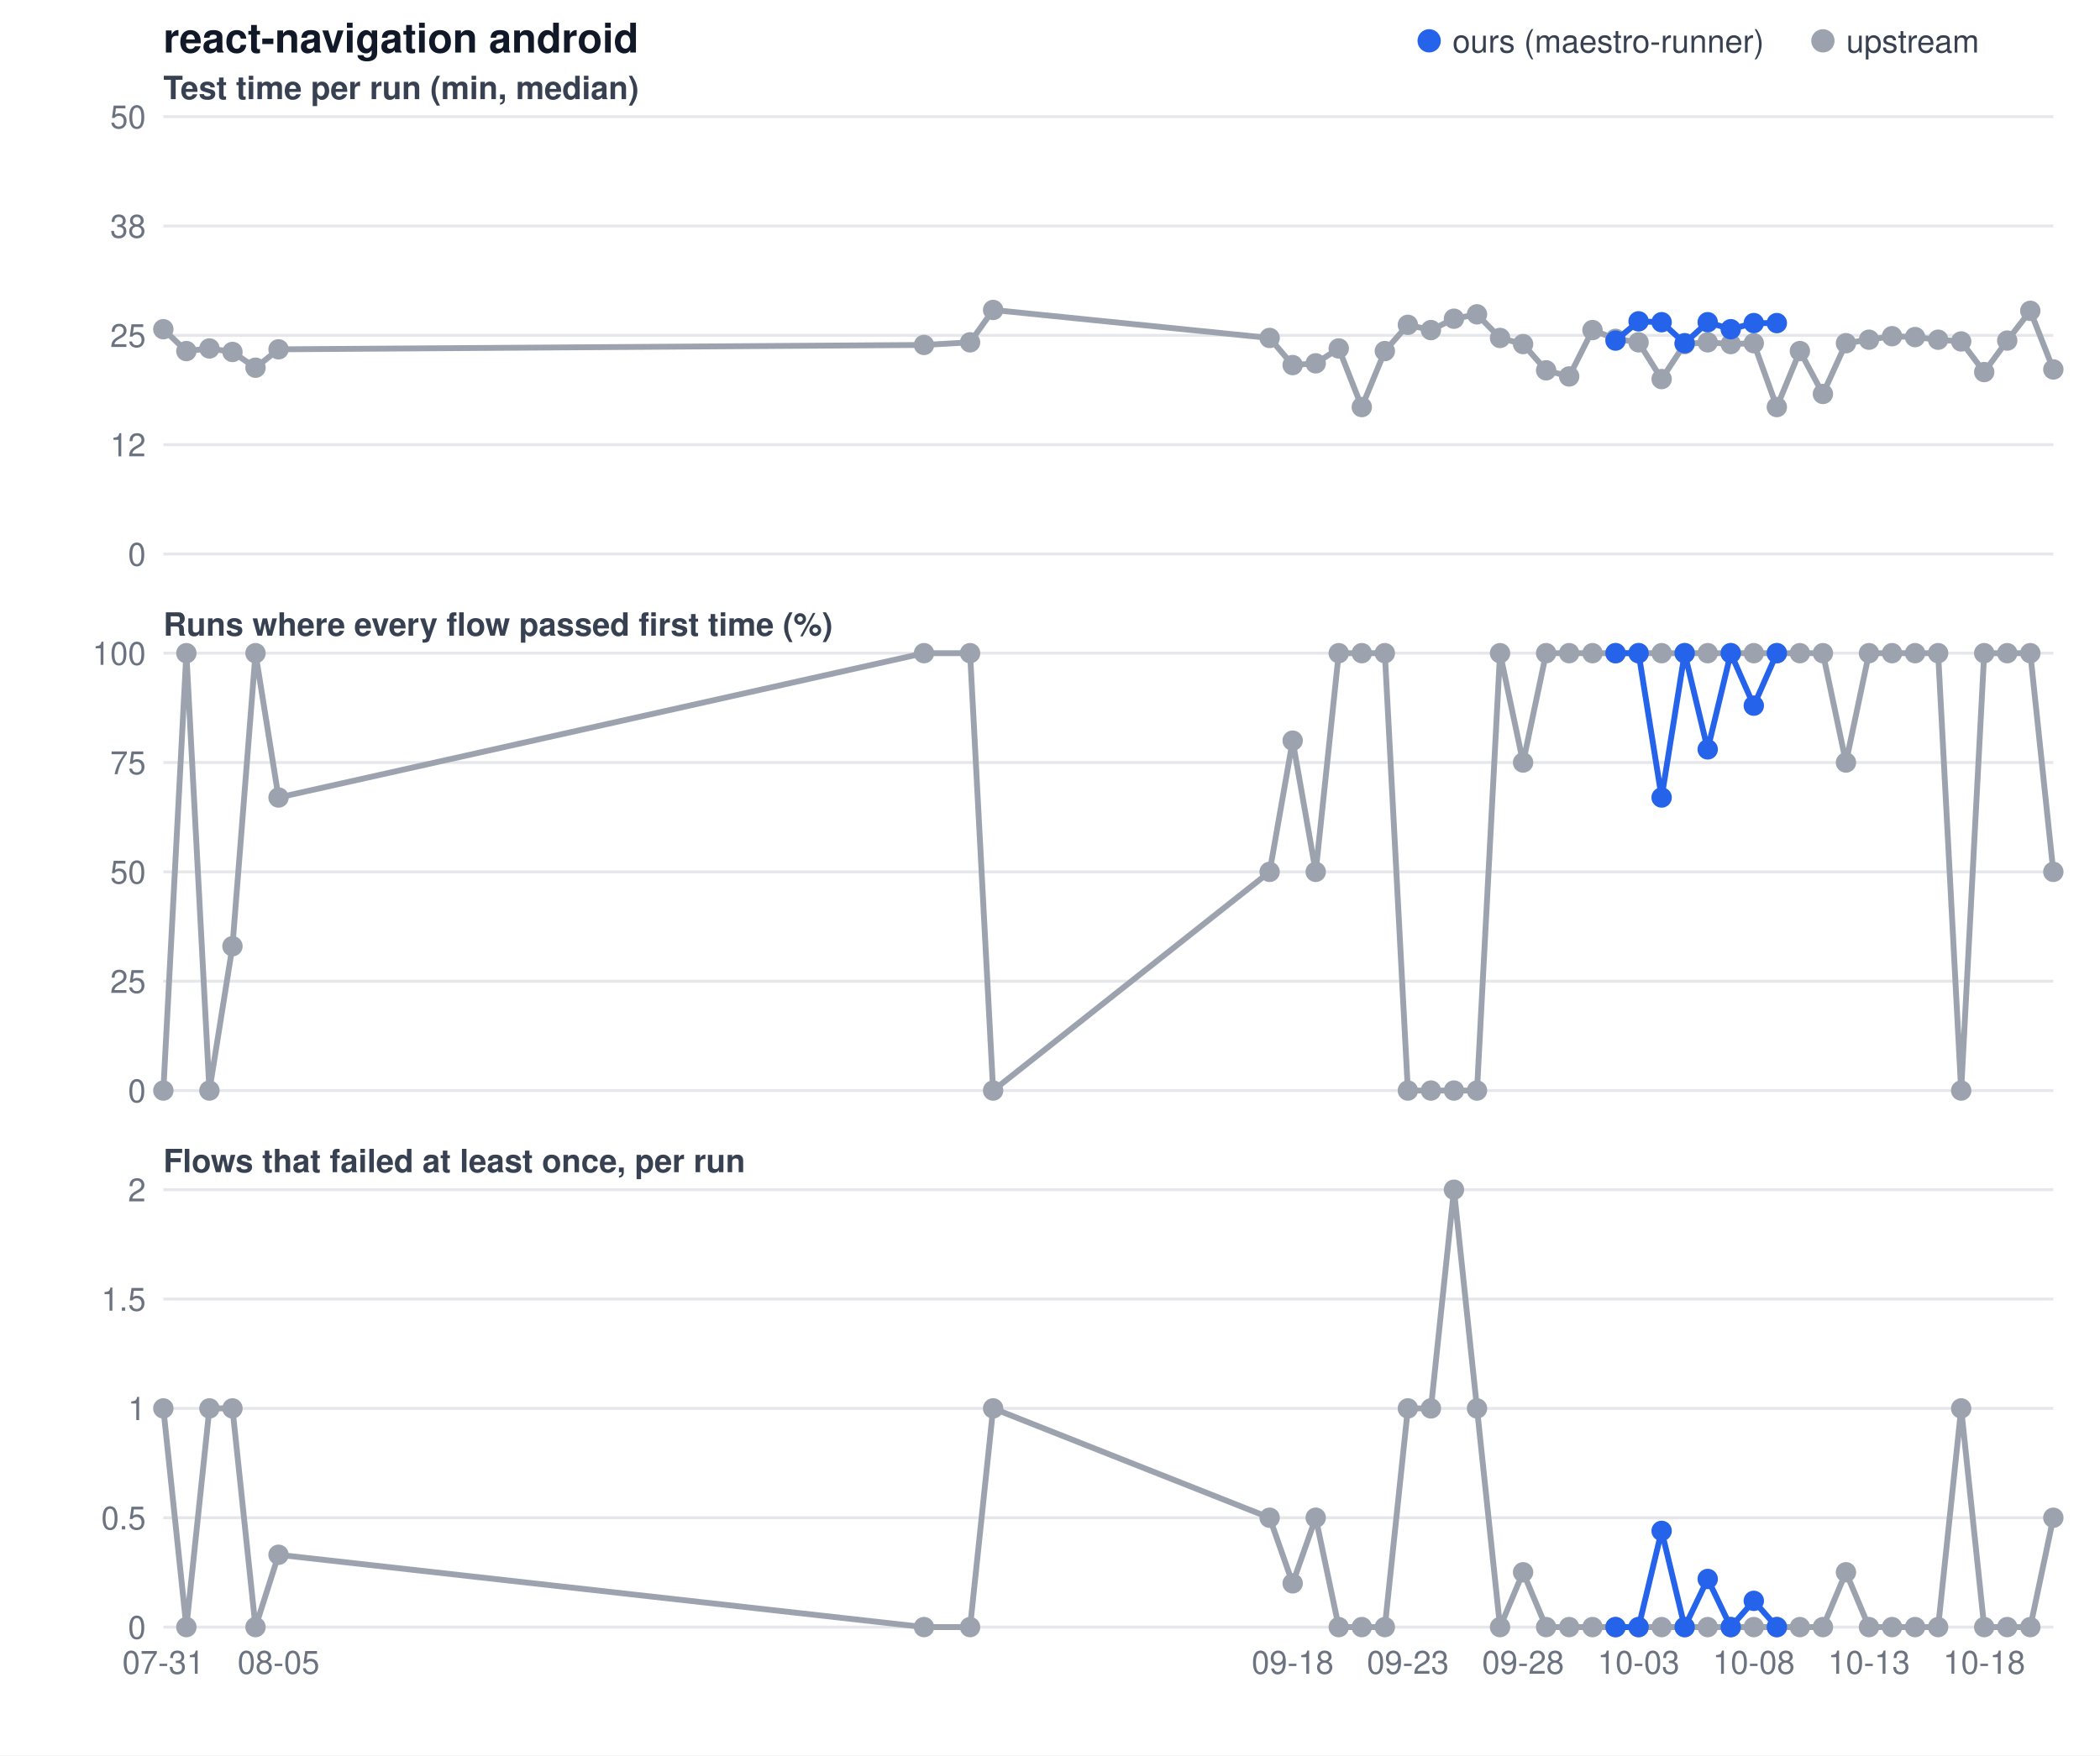
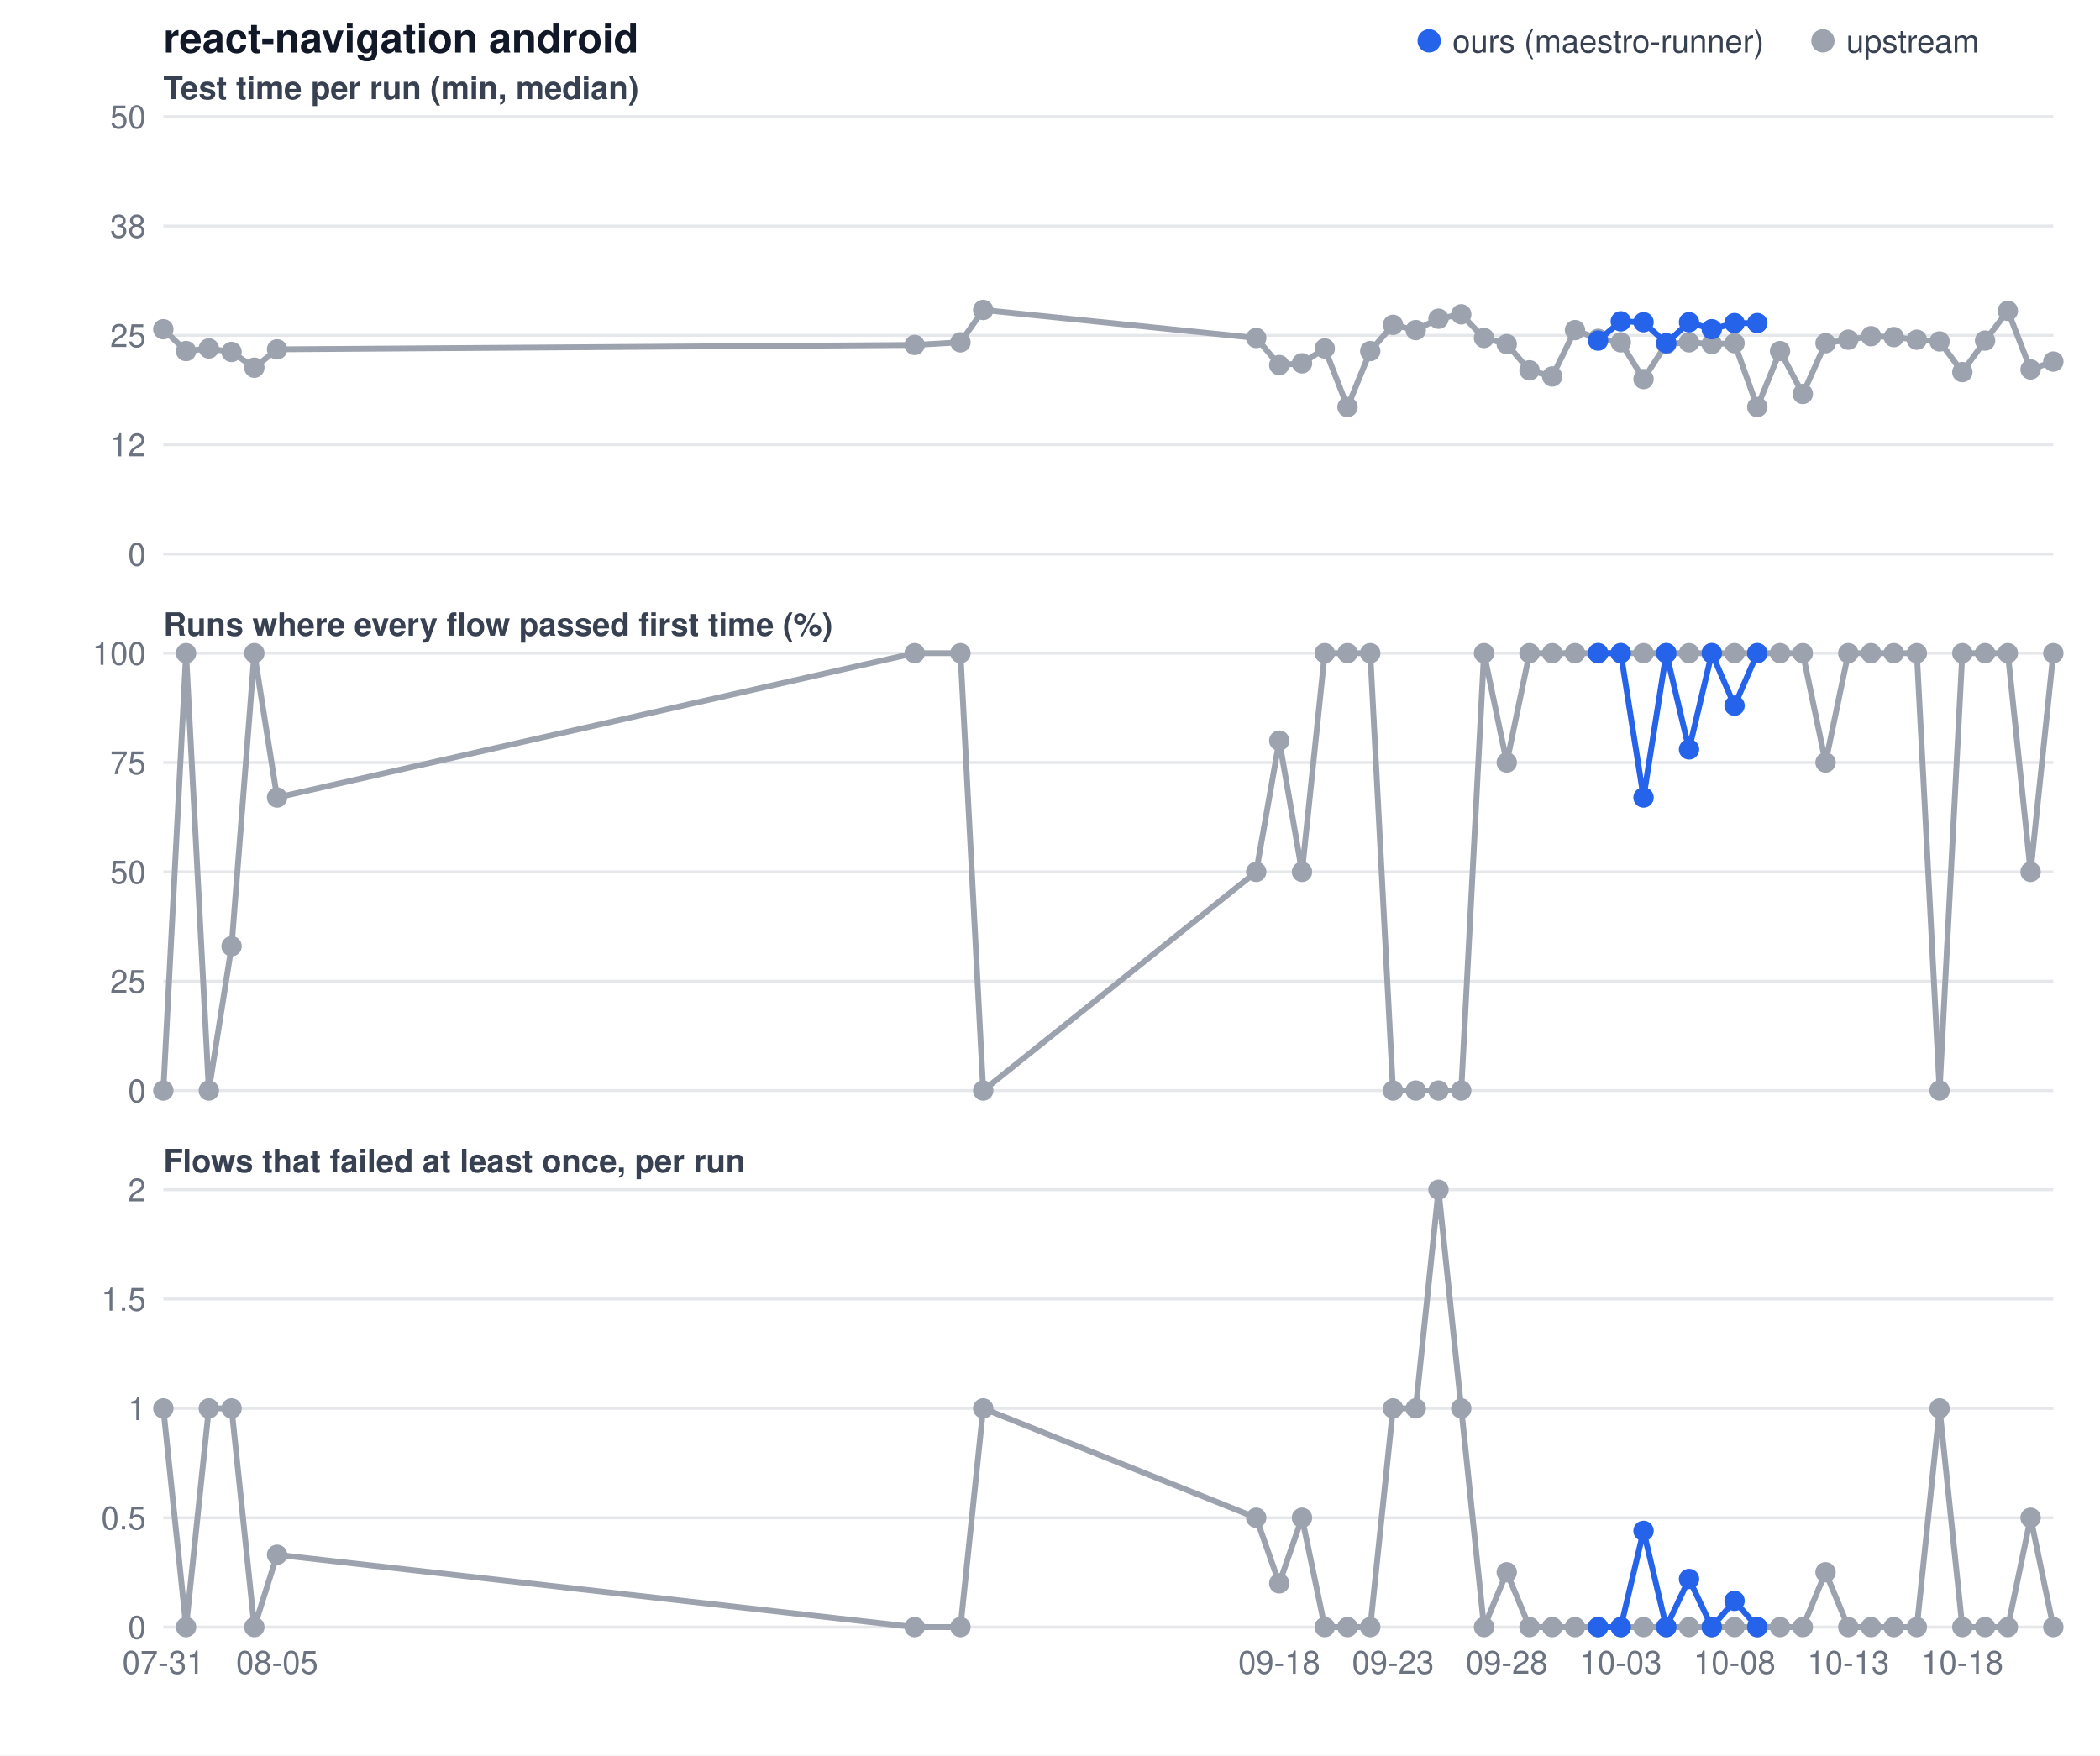
<svg xmlns="http://www.w3.org/2000/svg" width="720" height="602" font-family="-apple-system,Segoe UI,Helvetica,Arial,sans-serif" font-size="11">
  <rect width="100%" height="100%" fill="#ffffff" />
  <text x="56" y="18" font-size="14" font-weight="600" fill="#111827">react-navigation android</text>
  <circle cx="490" cy="14" r="4" fill="#2563eb" />
  <text x="498" y="18" fill="#374151">ours (maestro-runner)</text>
  <circle cx="625" cy="14" r="4" fill="#9ca3af" />
  <text x="633" y="18" fill="#374151">upstream</text>
  <text x="56" y="34" fill="#374151" font-weight="600">Test time per run (min, median)</text>
  <line x1="56" x2="704" y1="190.0" y2="190.0" stroke="#e5e7eb" />
  <text x="50" y="194.0" text-anchor="end" fill="#6b7280">0</text>
  <line x1="56" x2="704" y1="152.5" y2="152.5" stroke="#e5e7eb" />
  <text x="50" y="156.5" text-anchor="end" fill="#6b7280">12</text>
  <line x1="56" x2="704" y1="115.0" y2="115.0" stroke="#e5e7eb" />
  <text x="50" y="119.0" text-anchor="end" fill="#6b7280">25</text>
  <line x1="56" x2="704" y1="77.5" y2="77.5" stroke="#e5e7eb" />
  <text x="50" y="81.5" text-anchor="end" fill="#6b7280">38</text>
  <line x1="56" x2="704" y1="40.0" y2="40.0" stroke="#e5e7eb" />
  <text x="50" y="44.0" text-anchor="end" fill="#6b7280">50</text>
-   <polyline fill="none" stroke="#9ca3af" stroke-width="2" points="56.0,112.9 63.9,120.4 71.8,119.5 79.7,120.7 87.6,126.1 95.5,119.8 316.8,118.3 332.6,117.4 340.5,106.3 435.3,115.9 443.2,125.2 451.1,124.6 459.0,119.5 466.9,139.6 474.8,120.4 482.7,111.4 490.6,113.2 498.5,109.3 506.4,107.8 514.3,115.9 522.2,118.0 530.1,127.0 538.0,129.1 546.0,113.2 553.9,116.2 561.8,117.4 569.7,130.0 577.6,118.0 585.5,117.4 593.4,118.0 601.3,117.7 609.2,139.6 617.1,120.4 625.0,135.1 632.9,117.7 640.8,116.5 648.7,115.3 656.6,115.6 664.5,116.5 672.4,117.1 680.3,127.6 688.2,116.8 696.1,106.6 704.0,126.7" />
+   <polyline fill="none" stroke="#9ca3af" stroke-width="2" points="56.0,112.9 63.8,120.4 71.6,119.5 79.4,120.7 87.2,126.1 95.0,119.8 313.6,118.3 329.3,117.4 337.1,106.3 430.7,115.9 438.6,125.2 446.4,124.6 454.2,119.5 462.0,139.6 469.8,120.4 477.6,111.4 485.4,113.2 493.2,109.3 501.0,107.8 508.8,115.9 516.6,118.0 524.4,127.0 532.2,129.1 540.0,113.2 547.9,116.2 555.7,117.4 563.5,130.0 571.3,118.0 579.1,117.4 586.9,118.0 594.7,117.7 602.5,139.6 610.3,120.4 618.1,135.1 625.9,117.7 633.7,116.5 641.5,115.3 649.3,115.6 657.2,116.5 665.0,117.1 672.8,127.6 680.6,116.8 688.4,106.6 696.2,126.7 704.0,124.0" />
  <circle cx="56.0" cy="112.9" r="3.5" fill="#9ca3af" />
-   <circle cx="63.9" cy="120.4" r="3.5" fill="#9ca3af" />
-   <circle cx="71.8" cy="119.5" r="3.5" fill="#9ca3af" />
-   <circle cx="79.7" cy="120.7" r="3.5" fill="#9ca3af" />
-   <circle cx="87.6" cy="126.1" r="3.5" fill="#9ca3af" />
-   <circle cx="95.5" cy="119.8" r="3.5" fill="#9ca3af" />
-   <circle cx="316.8" cy="118.3" r="3.5" fill="#9ca3af" />
-   <circle cx="332.6" cy="117.4" r="3.5" fill="#9ca3af" />
-   <circle cx="340.5" cy="106.3" r="3.5" fill="#9ca3af" />
-   <circle cx="435.3" cy="115.9" r="3.5" fill="#9ca3af" />
-   <circle cx="443.2" cy="125.2" r="3.5" fill="#9ca3af" />
-   <circle cx="451.1" cy="124.6" r="3.5" fill="#9ca3af" />
-   <circle cx="459.0" cy="119.5" r="3.5" fill="#9ca3af" />
-   <circle cx="466.9" cy="139.6" r="3.5" fill="#9ca3af" />
-   <circle cx="474.8" cy="120.4" r="3.5" fill="#9ca3af" />
-   <circle cx="482.7" cy="111.4" r="3.5" fill="#9ca3af" />
-   <circle cx="490.6" cy="113.2" r="3.5" fill="#9ca3af" />
-   <circle cx="498.5" cy="109.3" r="3.5" fill="#9ca3af" />
-   <circle cx="506.4" cy="107.8" r="3.5" fill="#9ca3af" />
-   <circle cx="514.3" cy="115.9" r="3.5" fill="#9ca3af" />
-   <circle cx="522.2" cy="118.0" r="3.5" fill="#9ca3af" />
-   <circle cx="530.1" cy="127.0" r="3.5" fill="#9ca3af" />
-   <circle cx="538.0" cy="129.1" r="3.5" fill="#9ca3af" />
-   <circle cx="546.0" cy="113.2" r="3.5" fill="#9ca3af" />
-   <circle cx="553.9" cy="116.2" r="3.5" fill="#9ca3af" />
-   <circle cx="561.8" cy="117.4" r="3.5" fill="#9ca3af" />
-   <circle cx="569.7" cy="130.0" r="3.5" fill="#9ca3af" />
-   <circle cx="577.6" cy="118.0" r="3.5" fill="#9ca3af" />
-   <circle cx="585.5" cy="117.4" r="3.5" fill="#9ca3af" />
-   <circle cx="593.4" cy="118.0" r="3.5" fill="#9ca3af" />
-   <circle cx="601.3" cy="117.7" r="3.5" fill="#9ca3af" />
-   <circle cx="609.2" cy="139.6" r="3.5" fill="#9ca3af" />
-   <circle cx="617.1" cy="120.4" r="3.5" fill="#9ca3af" />
-   <circle cx="625.0" cy="135.1" r="3.5" fill="#9ca3af" />
-   <circle cx="632.9" cy="117.7" r="3.5" fill="#9ca3af" />
-   <circle cx="640.8" cy="116.5" r="3.5" fill="#9ca3af" />
-   <circle cx="648.7" cy="115.3" r="3.5" fill="#9ca3af" />
-   <circle cx="656.6" cy="115.6" r="3.5" fill="#9ca3af" />
-   <circle cx="664.5" cy="116.5" r="3.5" fill="#9ca3af" />
-   <circle cx="672.4" cy="117.1" r="3.5" fill="#9ca3af" />
-   <circle cx="680.3" cy="127.6" r="3.5" fill="#9ca3af" />
-   <circle cx="688.2" cy="116.8" r="3.5" fill="#9ca3af" />
-   <circle cx="696.1" cy="106.6" r="3.5" fill="#9ca3af" />
-   <circle cx="704.0" cy="126.7" r="3.5" fill="#9ca3af" />
-   <polyline fill="none" stroke="#2563eb" stroke-width="2" points="553.9,116.8 561.8,110.2 569.7,110.5 577.6,117.7 585.5,110.5 593.4,112.9 601.3,110.8 609.2,110.8" />
-   <circle cx="553.9" cy="116.8" r="3.5" fill="#2563eb" />
-   <circle cx="561.8" cy="110.2" r="3.5" fill="#2563eb" />
-   <circle cx="569.7" cy="110.5" r="3.5" fill="#2563eb" />
-   <circle cx="577.6" cy="117.7" r="3.5" fill="#2563eb" />
-   <circle cx="585.5" cy="110.5" r="3.5" fill="#2563eb" />
-   <circle cx="593.4" cy="112.9" r="3.5" fill="#2563eb" />
-   <circle cx="601.3" cy="110.8" r="3.5" fill="#2563eb" />
-   <circle cx="609.2" cy="110.8" r="3.5" fill="#2563eb" />
+   <circle cx="63.8" cy="120.4" r="3.5" fill="#9ca3af" />
+   <circle cx="71.6" cy="119.5" r="3.5" fill="#9ca3af" />
+   <circle cx="79.4" cy="120.7" r="3.5" fill="#9ca3af" />
+   <circle cx="87.2" cy="126.1" r="3.5" fill="#9ca3af" />
+   <circle cx="95.0" cy="119.8" r="3.5" fill="#9ca3af" />
+   <circle cx="313.6" cy="118.3" r="3.5" fill="#9ca3af" />
+   <circle cx="329.3" cy="117.4" r="3.5" fill="#9ca3af" />
+   <circle cx="337.1" cy="106.3" r="3.5" fill="#9ca3af" />
+   <circle cx="430.7" cy="115.9" r="3.5" fill="#9ca3af" />
+   <circle cx="438.6" cy="125.2" r="3.5" fill="#9ca3af" />
+   <circle cx="446.4" cy="124.6" r="3.5" fill="#9ca3af" />
+   <circle cx="454.2" cy="119.5" r="3.5" fill="#9ca3af" />
+   <circle cx="462.0" cy="139.6" r="3.5" fill="#9ca3af" />
+   <circle cx="469.8" cy="120.4" r="3.5" fill="#9ca3af" />
+   <circle cx="477.6" cy="111.4" r="3.5" fill="#9ca3af" />
+   <circle cx="485.4" cy="113.2" r="3.5" fill="#9ca3af" />
+   <circle cx="493.2" cy="109.3" r="3.5" fill="#9ca3af" />
+   <circle cx="501.0" cy="107.8" r="3.5" fill="#9ca3af" />
+   <circle cx="508.8" cy="115.9" r="3.5" fill="#9ca3af" />
+   <circle cx="516.6" cy="118.0" r="3.5" fill="#9ca3af" />
+   <circle cx="524.4" cy="127.0" r="3.5" fill="#9ca3af" />
+   <circle cx="532.2" cy="129.1" r="3.5" fill="#9ca3af" />
+   <circle cx="540.0" cy="113.2" r="3.5" fill="#9ca3af" />
+   <circle cx="547.9" cy="116.2" r="3.5" fill="#9ca3af" />
+   <circle cx="555.7" cy="117.4" r="3.5" fill="#9ca3af" />
+   <circle cx="563.5" cy="130.0" r="3.5" fill="#9ca3af" />
+   <circle cx="571.3" cy="118.0" r="3.5" fill="#9ca3af" />
+   <circle cx="579.1" cy="117.4" r="3.5" fill="#9ca3af" />
+   <circle cx="586.9" cy="118.0" r="3.5" fill="#9ca3af" />
+   <circle cx="594.7" cy="117.7" r="3.5" fill="#9ca3af" />
+   <circle cx="602.5" cy="139.6" r="3.5" fill="#9ca3af" />
+   <circle cx="610.3" cy="120.4" r="3.5" fill="#9ca3af" />
+   <circle cx="618.1" cy="135.1" r="3.5" fill="#9ca3af" />
+   <circle cx="625.9" cy="117.7" r="3.5" fill="#9ca3af" />
+   <circle cx="633.7" cy="116.5" r="3.5" fill="#9ca3af" />
+   <circle cx="641.5" cy="115.3" r="3.5" fill="#9ca3af" />
+   <circle cx="649.3" cy="115.6" r="3.5" fill="#9ca3af" />
+   <circle cx="657.2" cy="116.5" r="3.5" fill="#9ca3af" />
+   <circle cx="665.0" cy="117.1" r="3.5" fill="#9ca3af" />
+   <circle cx="672.8" cy="127.6" r="3.5" fill="#9ca3af" />
+   <circle cx="680.6" cy="116.8" r="3.5" fill="#9ca3af" />
+   <circle cx="688.4" cy="106.6" r="3.5" fill="#9ca3af" />
+   <circle cx="696.2" cy="126.7" r="3.5" fill="#9ca3af" />
+   <circle cx="704.0" cy="124.0" r="3.5" fill="#9ca3af" />
+   <polyline fill="none" stroke="#2563eb" stroke-width="2" points="547.9,116.8 555.7,110.2 563.5,110.5 571.3,117.7 579.1,110.5 586.9,112.9 594.7,110.8 602.5,110.8" />
+   <circle cx="547.9" cy="116.8" r="3.5" fill="#2563eb" />
+   <circle cx="555.7" cy="110.2" r="3.5" fill="#2563eb" />
+   <circle cx="563.5" cy="110.5" r="3.5" fill="#2563eb" />
+   <circle cx="571.3" cy="117.7" r="3.5" fill="#2563eb" />
+   <circle cx="579.1" cy="110.5" r="3.5" fill="#2563eb" />
+   <circle cx="586.9" cy="112.9" r="3.5" fill="#2563eb" />
+   <circle cx="594.7" cy="110.8" r="3.5" fill="#2563eb" />
+   <circle cx="602.5" cy="110.8" r="3.5" fill="#2563eb" />
  <text x="56" y="218" fill="#374151" font-weight="600">Runs where every flow passed first time (%)</text>
  <line x1="56" x2="704" y1="374.0" y2="374.0" stroke="#e5e7eb" />
  <text x="50" y="378.0" text-anchor="end" fill="#6b7280">0</text>
  <line x1="56" x2="704" y1="336.5" y2="336.5" stroke="#e5e7eb" />
  <text x="50" y="340.5" text-anchor="end" fill="#6b7280">25</text>
  <line x1="56" x2="704" y1="299.0" y2="299.0" stroke="#e5e7eb" />
  <text x="50" y="303.0" text-anchor="end" fill="#6b7280">50</text>
  <line x1="56" x2="704" y1="261.5" y2="261.5" stroke="#e5e7eb" />
  <text x="50" y="265.5" text-anchor="end" fill="#6b7280">75</text>
  <line x1="56" x2="704" y1="224.0" y2="224.0" stroke="#e5e7eb" />
  <text x="50" y="228.0" text-anchor="end" fill="#6b7280">100</text>
-   <polyline fill="none" stroke="#9ca3af" stroke-width="2" points="56.0,374.0 63.9,224.0 71.8,374.0 79.7,324.5 87.6,224.0 95.5,273.5 316.8,224.0 332.6,224.0 340.5,374.0 435.3,299.0 443.2,254.0 451.1,299.0 459.0,224.0 466.9,224.0 474.8,224.0 482.7,374.0 490.6,374.0 498.5,374.0 506.4,374.0 514.3,224.0 522.2,261.5 530.1,224.0 538.0,224.0 546.0,224.0 553.9,224.0 561.8,224.0 569.7,224.0 577.6,224.0 585.5,224.0 593.4,224.0 601.3,224.0 609.2,224.0 617.1,224.0 625.0,224.0 632.9,261.5 640.8,224.0 648.7,224.0 656.6,224.0 664.5,224.0 672.4,374.0 680.3,224.0 688.2,224.0 696.1,224.0 704.0,299.0" />
+   <polyline fill="none" stroke="#9ca3af" stroke-width="2" points="56.0,374.0 63.8,224.0 71.6,374.0 79.4,324.5 87.2,224.0 95.0,273.5 313.6,224.0 329.3,224.0 337.1,374.0 430.7,299.0 438.6,254.0 446.4,299.0 454.2,224.0 462.0,224.0 469.8,224.0 477.6,374.0 485.4,374.0 493.2,374.0 501.0,374.0 508.8,224.0 516.6,261.5 524.4,224.0 532.2,224.0 540.0,224.0 547.9,224.0 555.7,224.0 563.5,224.0 571.3,224.0 579.1,224.0 586.9,224.0 594.7,224.0 602.5,224.0 610.3,224.0 618.1,224.0 625.9,261.5 633.7,224.0 641.5,224.0 649.3,224.0 657.2,224.0 665.0,374.0 672.8,224.0 680.6,224.0 688.4,224.0 696.2,299.0 704.0,224.0" />
  <circle cx="56.0" cy="374.0" r="3.5" fill="#9ca3af" />
-   <circle cx="63.9" cy="224.0" r="3.5" fill="#9ca3af" />
-   <circle cx="71.8" cy="374.0" r="3.5" fill="#9ca3af" />
-   <circle cx="79.7" cy="324.5" r="3.5" fill="#9ca3af" />
-   <circle cx="87.6" cy="224.0" r="3.5" fill="#9ca3af" />
-   <circle cx="95.5" cy="273.5" r="3.5" fill="#9ca3af" />
-   <circle cx="316.8" cy="224.0" r="3.5" fill="#9ca3af" />
-   <circle cx="332.6" cy="224.0" r="3.5" fill="#9ca3af" />
-   <circle cx="340.5" cy="374.0" r="3.5" fill="#9ca3af" />
-   <circle cx="435.3" cy="299.0" r="3.5" fill="#9ca3af" />
-   <circle cx="443.2" cy="254.0" r="3.5" fill="#9ca3af" />
-   <circle cx="451.1" cy="299.0" r="3.5" fill="#9ca3af" />
-   <circle cx="459.0" cy="224.0" r="3.5" fill="#9ca3af" />
-   <circle cx="466.9" cy="224.0" r="3.5" fill="#9ca3af" />
-   <circle cx="474.8" cy="224.0" r="3.5" fill="#9ca3af" />
-   <circle cx="482.7" cy="374.0" r="3.5" fill="#9ca3af" />
-   <circle cx="490.6" cy="374.0" r="3.5" fill="#9ca3af" />
-   <circle cx="498.5" cy="374.0" r="3.5" fill="#9ca3af" />
-   <circle cx="506.4" cy="374.0" r="3.5" fill="#9ca3af" />
-   <circle cx="514.3" cy="224.0" r="3.5" fill="#9ca3af" />
-   <circle cx="522.2" cy="261.5" r="3.5" fill="#9ca3af" />
-   <circle cx="530.1" cy="224.0" r="3.5" fill="#9ca3af" />
-   <circle cx="538.0" cy="224.0" r="3.5" fill="#9ca3af" />
-   <circle cx="546.0" cy="224.0" r="3.5" fill="#9ca3af" />
-   <circle cx="553.9" cy="224.0" r="3.5" fill="#9ca3af" />
-   <circle cx="561.8" cy="224.0" r="3.5" fill="#9ca3af" />
-   <circle cx="569.7" cy="224.0" r="3.5" fill="#9ca3af" />
-   <circle cx="577.6" cy="224.0" r="3.5" fill="#9ca3af" />
-   <circle cx="585.5" cy="224.0" r="3.5" fill="#9ca3af" />
-   <circle cx="593.4" cy="224.0" r="3.5" fill="#9ca3af" />
-   <circle cx="601.3" cy="224.0" r="3.5" fill="#9ca3af" />
-   <circle cx="609.2" cy="224.0" r="3.5" fill="#9ca3af" />
-   <circle cx="617.1" cy="224.0" r="3.5" fill="#9ca3af" />
-   <circle cx="625.0" cy="224.0" r="3.5" fill="#9ca3af" />
-   <circle cx="632.9" cy="261.5" r="3.5" fill="#9ca3af" />
-   <circle cx="640.8" cy="224.0" r="3.5" fill="#9ca3af" />
-   <circle cx="648.7" cy="224.0" r="3.5" fill="#9ca3af" />
-   <circle cx="656.6" cy="224.0" r="3.5" fill="#9ca3af" />
-   <circle cx="664.5" cy="224.0" r="3.5" fill="#9ca3af" />
-   <circle cx="672.4" cy="374.0" r="3.5" fill="#9ca3af" />
-   <circle cx="680.3" cy="224.0" r="3.5" fill="#9ca3af" />
-   <circle cx="688.2" cy="224.0" r="3.5" fill="#9ca3af" />
-   <circle cx="696.1" cy="224.0" r="3.5" fill="#9ca3af" />
-   <circle cx="704.0" cy="299.0" r="3.5" fill="#9ca3af" />
-   <polyline fill="none" stroke="#2563eb" stroke-width="2" points="553.9,224.0 561.8,224.0 569.7,273.5 577.6,224.0 585.5,257.0 593.4,224.0 601.3,242.0 609.2,224.0" />
-   <circle cx="553.9" cy="224.0" r="3.5" fill="#2563eb" />
-   <circle cx="561.8" cy="224.0" r="3.5" fill="#2563eb" />
-   <circle cx="569.7" cy="273.5" r="3.5" fill="#2563eb" />
-   <circle cx="577.6" cy="224.0" r="3.5" fill="#2563eb" />
-   <circle cx="585.5" cy="257.0" r="3.5" fill="#2563eb" />
-   <circle cx="593.4" cy="224.0" r="3.5" fill="#2563eb" />
-   <circle cx="601.3" cy="242.0" r="3.5" fill="#2563eb" />
-   <circle cx="609.2" cy="224.0" r="3.5" fill="#2563eb" />
+   <circle cx="63.8" cy="224.0" r="3.5" fill="#9ca3af" />
+   <circle cx="71.6" cy="374.0" r="3.5" fill="#9ca3af" />
+   <circle cx="79.4" cy="324.5" r="3.5" fill="#9ca3af" />
+   <circle cx="87.2" cy="224.0" r="3.5" fill="#9ca3af" />
+   <circle cx="95.0" cy="273.5" r="3.5" fill="#9ca3af" />
+   <circle cx="313.6" cy="224.0" r="3.5" fill="#9ca3af" />
+   <circle cx="329.3" cy="224.0" r="3.5" fill="#9ca3af" />
+   <circle cx="337.1" cy="374.0" r="3.5" fill="#9ca3af" />
+   <circle cx="430.7" cy="299.0" r="3.5" fill="#9ca3af" />
+   <circle cx="438.6" cy="254.0" r="3.5" fill="#9ca3af" />
+   <circle cx="446.4" cy="299.0" r="3.5" fill="#9ca3af" />
+   <circle cx="454.2" cy="224.0" r="3.5" fill="#9ca3af" />
+   <circle cx="462.0" cy="224.0" r="3.5" fill="#9ca3af" />
+   <circle cx="469.8" cy="224.0" r="3.5" fill="#9ca3af" />
+   <circle cx="477.6" cy="374.0" r="3.5" fill="#9ca3af" />
+   <circle cx="485.4" cy="374.0" r="3.5" fill="#9ca3af" />
+   <circle cx="493.2" cy="374.0" r="3.5" fill="#9ca3af" />
+   <circle cx="501.0" cy="374.0" r="3.5" fill="#9ca3af" />
+   <circle cx="508.8" cy="224.0" r="3.5" fill="#9ca3af" />
+   <circle cx="516.6" cy="261.5" r="3.5" fill="#9ca3af" />
+   <circle cx="524.4" cy="224.0" r="3.5" fill="#9ca3af" />
+   <circle cx="532.2" cy="224.0" r="3.5" fill="#9ca3af" />
+   <circle cx="540.0" cy="224.0" r="3.5" fill="#9ca3af" />
+   <circle cx="547.9" cy="224.0" r="3.5" fill="#9ca3af" />
+   <circle cx="555.7" cy="224.0" r="3.5" fill="#9ca3af" />
+   <circle cx="563.5" cy="224.0" r="3.5" fill="#9ca3af" />
+   <circle cx="571.3" cy="224.0" r="3.5" fill="#9ca3af" />
+   <circle cx="579.1" cy="224.0" r="3.5" fill="#9ca3af" />
+   <circle cx="586.9" cy="224.0" r="3.5" fill="#9ca3af" />
+   <circle cx="594.7" cy="224.0" r="3.5" fill="#9ca3af" />
+   <circle cx="602.5" cy="224.0" r="3.5" fill="#9ca3af" />
+   <circle cx="610.3" cy="224.0" r="3.5" fill="#9ca3af" />
+   <circle cx="618.1" cy="224.0" r="3.5" fill="#9ca3af" />
+   <circle cx="625.9" cy="261.5" r="3.5" fill="#9ca3af" />
+   <circle cx="633.7" cy="224.0" r="3.5" fill="#9ca3af" />
+   <circle cx="641.5" cy="224.0" r="3.5" fill="#9ca3af" />
+   <circle cx="649.3" cy="224.0" r="3.5" fill="#9ca3af" />
+   <circle cx="657.2" cy="224.0" r="3.5" fill="#9ca3af" />
+   <circle cx="665.0" cy="374.0" r="3.5" fill="#9ca3af" />
+   <circle cx="672.8" cy="224.0" r="3.5" fill="#9ca3af" />
+   <circle cx="680.6" cy="224.0" r="3.5" fill="#9ca3af" />
+   <circle cx="688.4" cy="224.0" r="3.5" fill="#9ca3af" />
+   <circle cx="696.2" cy="299.0" r="3.5" fill="#9ca3af" />
+   <circle cx="704.0" cy="224.0" r="3.5" fill="#9ca3af" />
+   <polyline fill="none" stroke="#2563eb" stroke-width="2" points="547.9,224.0 555.7,224.0 563.5,273.5 571.3,224.0 579.1,257.0 586.9,224.0 594.7,242.0 602.5,224.0" />
+   <circle cx="547.9" cy="224.0" r="3.5" fill="#2563eb" />
+   <circle cx="555.7" cy="224.0" r="3.5" fill="#2563eb" />
+   <circle cx="563.5" cy="273.5" r="3.5" fill="#2563eb" />
+   <circle cx="571.3" cy="224.0" r="3.5" fill="#2563eb" />
+   <circle cx="579.1" cy="257.0" r="3.5" fill="#2563eb" />
+   <circle cx="586.9" cy="224.0" r="3.5" fill="#2563eb" />
+   <circle cx="594.7" cy="242.0" r="3.5" fill="#2563eb" />
+   <circle cx="602.5" cy="224.0" r="3.5" fill="#2563eb" />
  <text x="56" y="402" fill="#374151" font-weight="600">Flows that failed at least once, per run</text>
  <line x1="56" x2="704" y1="558.0" y2="558.0" stroke="#e5e7eb" />
  <text x="50" y="562.0" text-anchor="end" fill="#6b7280">0</text>
  <line x1="56" x2="704" y1="520.5" y2="520.5" stroke="#e5e7eb" />
  <text x="50" y="524.5" text-anchor="end" fill="#6b7280">0.5</text>
  <line x1="56" x2="704" y1="483.0" y2="483.0" stroke="#e5e7eb" />
  <text x="50" y="487.0" text-anchor="end" fill="#6b7280">1</text>
  <line x1="56" x2="704" y1="445.5" y2="445.5" stroke="#e5e7eb" />
  <text x="50" y="449.5" text-anchor="end" fill="#6b7280">1.5</text>
  <line x1="56" x2="704" y1="408.0" y2="408.0" stroke="#e5e7eb" />
  <text x="50" y="412.0" text-anchor="end" fill="#6b7280">2</text>
-   <polyline fill="none" stroke="#9ca3af" stroke-width="2" points="56.0,483.0 63.9,558.0 71.8,483.0 79.7,483.0 87.6,558.0 95.5,533.2 316.8,558.0 332.6,558.0 340.5,483.0 435.3,520.5 443.2,543.0 451.1,520.5 459.0,558.0 466.9,558.0 474.8,558.0 482.7,483.0 490.6,483.0 498.5,408.0 506.4,483.0 514.3,558.0 522.2,539.2 530.1,558.0 538.0,558.0 546.0,558.0 553.9,558.0 561.8,558.0 569.7,558.0 577.6,558.0 585.5,558.0 593.4,558.0 601.3,558.0 609.2,558.0 617.1,558.0 625.0,558.0 632.9,539.2 640.8,558.0 648.7,558.0 656.6,558.0 664.5,558.0 672.4,483.0 680.3,558.0 688.2,558.0 696.1,558.0 704.0,520.5" />
+   <polyline fill="none" stroke="#9ca3af" stroke-width="2" points="56.0,483.0 63.8,558.0 71.6,483.0 79.4,483.0 87.2,558.0 95.0,533.2 313.6,558.0 329.3,558.0 337.1,483.0 430.7,520.5 438.6,543.0 446.4,520.5 454.2,558.0 462.0,558.0 469.8,558.0 477.6,483.0 485.4,483.0 493.2,408.0 501.0,483.0 508.8,558.0 516.6,539.2 524.4,558.0 532.2,558.0 540.0,558.0 547.9,558.0 555.7,558.0 563.5,558.0 571.3,558.0 579.1,558.0 586.9,558.0 594.7,558.0 602.5,558.0 610.3,558.0 618.1,558.0 625.9,539.2 633.7,558.0 641.5,558.0 649.3,558.0 657.2,558.0 665.0,483.0 672.8,558.0 680.6,558.0 688.4,558.0 696.2,520.5 704.0,558.0" />
  <circle cx="56.0" cy="483.0" r="3.5" fill="#9ca3af" />
-   <circle cx="63.9" cy="558.0" r="3.5" fill="#9ca3af" />
-   <circle cx="71.8" cy="483.0" r="3.5" fill="#9ca3af" />
-   <circle cx="79.7" cy="483.0" r="3.5" fill="#9ca3af" />
-   <circle cx="87.6" cy="558.0" r="3.5" fill="#9ca3af" />
-   <circle cx="95.5" cy="533.2" r="3.5" fill="#9ca3af" />
-   <circle cx="316.8" cy="558.0" r="3.5" fill="#9ca3af" />
-   <circle cx="332.6" cy="558.0" r="3.5" fill="#9ca3af" />
-   <circle cx="340.5" cy="483.0" r="3.5" fill="#9ca3af" />
-   <circle cx="435.3" cy="520.5" r="3.5" fill="#9ca3af" />
-   <circle cx="443.2" cy="543.0" r="3.5" fill="#9ca3af" />
-   <circle cx="451.1" cy="520.5" r="3.5" fill="#9ca3af" />
-   <circle cx="459.0" cy="558.0" r="3.5" fill="#9ca3af" />
-   <circle cx="466.9" cy="558.0" r="3.5" fill="#9ca3af" />
-   <circle cx="474.8" cy="558.0" r="3.5" fill="#9ca3af" />
-   <circle cx="482.7" cy="483.0" r="3.5" fill="#9ca3af" />
-   <circle cx="490.6" cy="483.0" r="3.5" fill="#9ca3af" />
-   <circle cx="498.5" cy="408.0" r="3.5" fill="#9ca3af" />
-   <circle cx="506.4" cy="483.0" r="3.5" fill="#9ca3af" />
-   <circle cx="514.3" cy="558.0" r="3.5" fill="#9ca3af" />
-   <circle cx="522.2" cy="539.2" r="3.5" fill="#9ca3af" />
-   <circle cx="530.1" cy="558.0" r="3.5" fill="#9ca3af" />
-   <circle cx="538.0" cy="558.0" r="3.5" fill="#9ca3af" />
-   <circle cx="546.0" cy="558.0" r="3.5" fill="#9ca3af" />
-   <circle cx="553.9" cy="558.0" r="3.5" fill="#9ca3af" />
-   <circle cx="561.8" cy="558.0" r="3.5" fill="#9ca3af" />
-   <circle cx="569.7" cy="558.0" r="3.5" fill="#9ca3af" />
-   <circle cx="577.6" cy="558.0" r="3.5" fill="#9ca3af" />
-   <circle cx="585.5" cy="558.0" r="3.5" fill="#9ca3af" />
-   <circle cx="593.4" cy="558.0" r="3.5" fill="#9ca3af" />
-   <circle cx="601.3" cy="558.0" r="3.5" fill="#9ca3af" />
-   <circle cx="609.2" cy="558.0" r="3.5" fill="#9ca3af" />
-   <circle cx="617.1" cy="558.0" r="3.5" fill="#9ca3af" />
-   <circle cx="625.0" cy="558.0" r="3.5" fill="#9ca3af" />
-   <circle cx="632.9" cy="539.2" r="3.5" fill="#9ca3af" />
-   <circle cx="640.8" cy="558.0" r="3.5" fill="#9ca3af" />
-   <circle cx="648.7" cy="558.0" r="3.5" fill="#9ca3af" />
-   <circle cx="656.6" cy="558.0" r="3.5" fill="#9ca3af" />
-   <circle cx="664.5" cy="558.0" r="3.5" fill="#9ca3af" />
-   <circle cx="672.4" cy="483.0" r="3.5" fill="#9ca3af" />
-   <circle cx="680.3" cy="558.0" r="3.5" fill="#9ca3af" />
-   <circle cx="688.2" cy="558.0" r="3.5" fill="#9ca3af" />
-   <circle cx="696.1" cy="558.0" r="3.5" fill="#9ca3af" />
-   <circle cx="704.0" cy="520.5" r="3.5" fill="#9ca3af" />
-   <polyline fill="none" stroke="#2563eb" stroke-width="2" points="553.9,558.0 561.8,558.0 569.7,525.0 577.6,558.0 585.5,541.5 593.4,558.0 601.3,549.0 609.2,558.0" />
-   <circle cx="553.9" cy="558.0" r="3.5" fill="#2563eb" />
-   <circle cx="561.8" cy="558.0" r="3.5" fill="#2563eb" />
-   <circle cx="569.7" cy="525.0" r="3.5" fill="#2563eb" />
-   <circle cx="577.6" cy="558.0" r="3.5" fill="#2563eb" />
-   <circle cx="585.5" cy="541.5" r="3.5" fill="#2563eb" />
-   <circle cx="593.4" cy="558.0" r="3.5" fill="#2563eb" />
-   <circle cx="601.3" cy="549.0" r="3.5" fill="#2563eb" />
-   <circle cx="609.2" cy="558.0" r="3.5" fill="#2563eb" />
+   <circle cx="63.8" cy="558.0" r="3.5" fill="#9ca3af" />
+   <circle cx="71.6" cy="483.0" r="3.5" fill="#9ca3af" />
+   <circle cx="79.4" cy="483.0" r="3.5" fill="#9ca3af" />
+   <circle cx="87.2" cy="558.0" r="3.5" fill="#9ca3af" />
+   <circle cx="95.0" cy="533.2" r="3.5" fill="#9ca3af" />
+   <circle cx="313.6" cy="558.0" r="3.5" fill="#9ca3af" />
+   <circle cx="329.3" cy="558.0" r="3.5" fill="#9ca3af" />
+   <circle cx="337.1" cy="483.0" r="3.5" fill="#9ca3af" />
+   <circle cx="430.7" cy="520.5" r="3.5" fill="#9ca3af" />
+   <circle cx="438.6" cy="543.0" r="3.5" fill="#9ca3af" />
+   <circle cx="446.4" cy="520.5" r="3.5" fill="#9ca3af" />
+   <circle cx="454.2" cy="558.0" r="3.5" fill="#9ca3af" />
+   <circle cx="462.0" cy="558.0" r="3.5" fill="#9ca3af" />
+   <circle cx="469.8" cy="558.0" r="3.5" fill="#9ca3af" />
+   <circle cx="477.6" cy="483.0" r="3.5" fill="#9ca3af" />
+   <circle cx="485.4" cy="483.0" r="3.5" fill="#9ca3af" />
+   <circle cx="493.2" cy="408.0" r="3.5" fill="#9ca3af" />
+   <circle cx="501.0" cy="483.0" r="3.5" fill="#9ca3af" />
+   <circle cx="508.8" cy="558.0" r="3.5" fill="#9ca3af" />
+   <circle cx="516.6" cy="539.2" r="3.5" fill="#9ca3af" />
+   <circle cx="524.4" cy="558.0" r="3.5" fill="#9ca3af" />
+   <circle cx="532.2" cy="558.0" r="3.5" fill="#9ca3af" />
+   <circle cx="540.0" cy="558.0" r="3.5" fill="#9ca3af" />
+   <circle cx="547.9" cy="558.0" r="3.5" fill="#9ca3af" />
+   <circle cx="555.7" cy="558.0" r="3.5" fill="#9ca3af" />
+   <circle cx="563.5" cy="558.0" r="3.5" fill="#9ca3af" />
+   <circle cx="571.3" cy="558.0" r="3.5" fill="#9ca3af" />
+   <circle cx="579.1" cy="558.0" r="3.5" fill="#9ca3af" />
+   <circle cx="586.9" cy="558.0" r="3.5" fill="#9ca3af" />
+   <circle cx="594.7" cy="558.0" r="3.5" fill="#9ca3af" />
+   <circle cx="602.5" cy="558.0" r="3.5" fill="#9ca3af" />
+   <circle cx="610.3" cy="558.0" r="3.5" fill="#9ca3af" />
+   <circle cx="618.1" cy="558.0" r="3.5" fill="#9ca3af" />
+   <circle cx="625.9" cy="539.2" r="3.5" fill="#9ca3af" />
+   <circle cx="633.7" cy="558.0" r="3.5" fill="#9ca3af" />
+   <circle cx="641.5" cy="558.0" r="3.5" fill="#9ca3af" />
+   <circle cx="649.3" cy="558.0" r="3.5" fill="#9ca3af" />
+   <circle cx="657.2" cy="558.0" r="3.5" fill="#9ca3af" />
+   <circle cx="665.0" cy="483.0" r="3.5" fill="#9ca3af" />
+   <circle cx="672.8" cy="558.0" r="3.5" fill="#9ca3af" />
+   <circle cx="680.6" cy="558.0" r="3.5" fill="#9ca3af" />
+   <circle cx="688.4" cy="558.0" r="3.5" fill="#9ca3af" />
+   <circle cx="696.2" cy="520.5" r="3.5" fill="#9ca3af" />
+   <circle cx="704.0" cy="558.0" r="3.5" fill="#9ca3af" />
+   <polyline fill="none" stroke="#2563eb" stroke-width="2" points="547.9,558.0 555.7,558.0 563.5,525.0 571.3,558.0 579.1,541.5 586.9,558.0 594.7,549.0 602.5,558.0" />
+   <circle cx="547.9" cy="558.0" r="3.5" fill="#2563eb" />
+   <circle cx="555.7" cy="558.0" r="3.5" fill="#2563eb" />
+   <circle cx="563.5" cy="525.0" r="3.5" fill="#2563eb" />
+   <circle cx="571.3" cy="558.0" r="3.5" fill="#2563eb" />
+   <circle cx="579.1" cy="541.5" r="3.5" fill="#2563eb" />
+   <circle cx="586.9" cy="558.0" r="3.5" fill="#2563eb" />
+   <circle cx="594.7" cy="549.0" r="3.5" fill="#2563eb" />
+   <circle cx="602.5" cy="558.0" r="3.5" fill="#2563eb" />
  <text x="56.0" y="574" text-anchor="middle" fill="#6b7280">07-31</text>
-   <text x="95.5" y="574" text-anchor="middle" fill="#6b7280">08-05</text>
-   <text x="443.2" y="574" text-anchor="middle" fill="#6b7280">09-18</text>
-   <text x="482.7" y="574" text-anchor="middle" fill="#6b7280">09-23</text>
-   <text x="522.2" y="574" text-anchor="middle" fill="#6b7280">09-28</text>
-   <text x="561.8" y="574" text-anchor="middle" fill="#6b7280">10-03</text>
-   <text x="601.3" y="574" text-anchor="middle" fill="#6b7280">10-08</text>
-   <text x="640.8" y="574" text-anchor="middle" fill="#6b7280">10-13</text>
-   <text x="680.3" y="574" text-anchor="middle" fill="#6b7280">10-18</text>
+   <text x="95.0" y="574" text-anchor="middle" fill="#6b7280">08-05</text>
+   <text x="438.6" y="574" text-anchor="middle" fill="#6b7280">09-18</text>
+   <text x="477.6" y="574" text-anchor="middle" fill="#6b7280">09-23</text>
+   <text x="516.6" y="574" text-anchor="middle" fill="#6b7280">09-28</text>
+   <text x="555.7" y="574" text-anchor="middle" fill="#6b7280">10-03</text>
+   <text x="594.7" y="574" text-anchor="middle" fill="#6b7280">10-08</text>
+   <text x="633.7" y="574" text-anchor="middle" fill="#6b7280">10-13</text>
+   <text x="672.8" y="574" text-anchor="middle" fill="#6b7280">10-18</text>
</svg>
